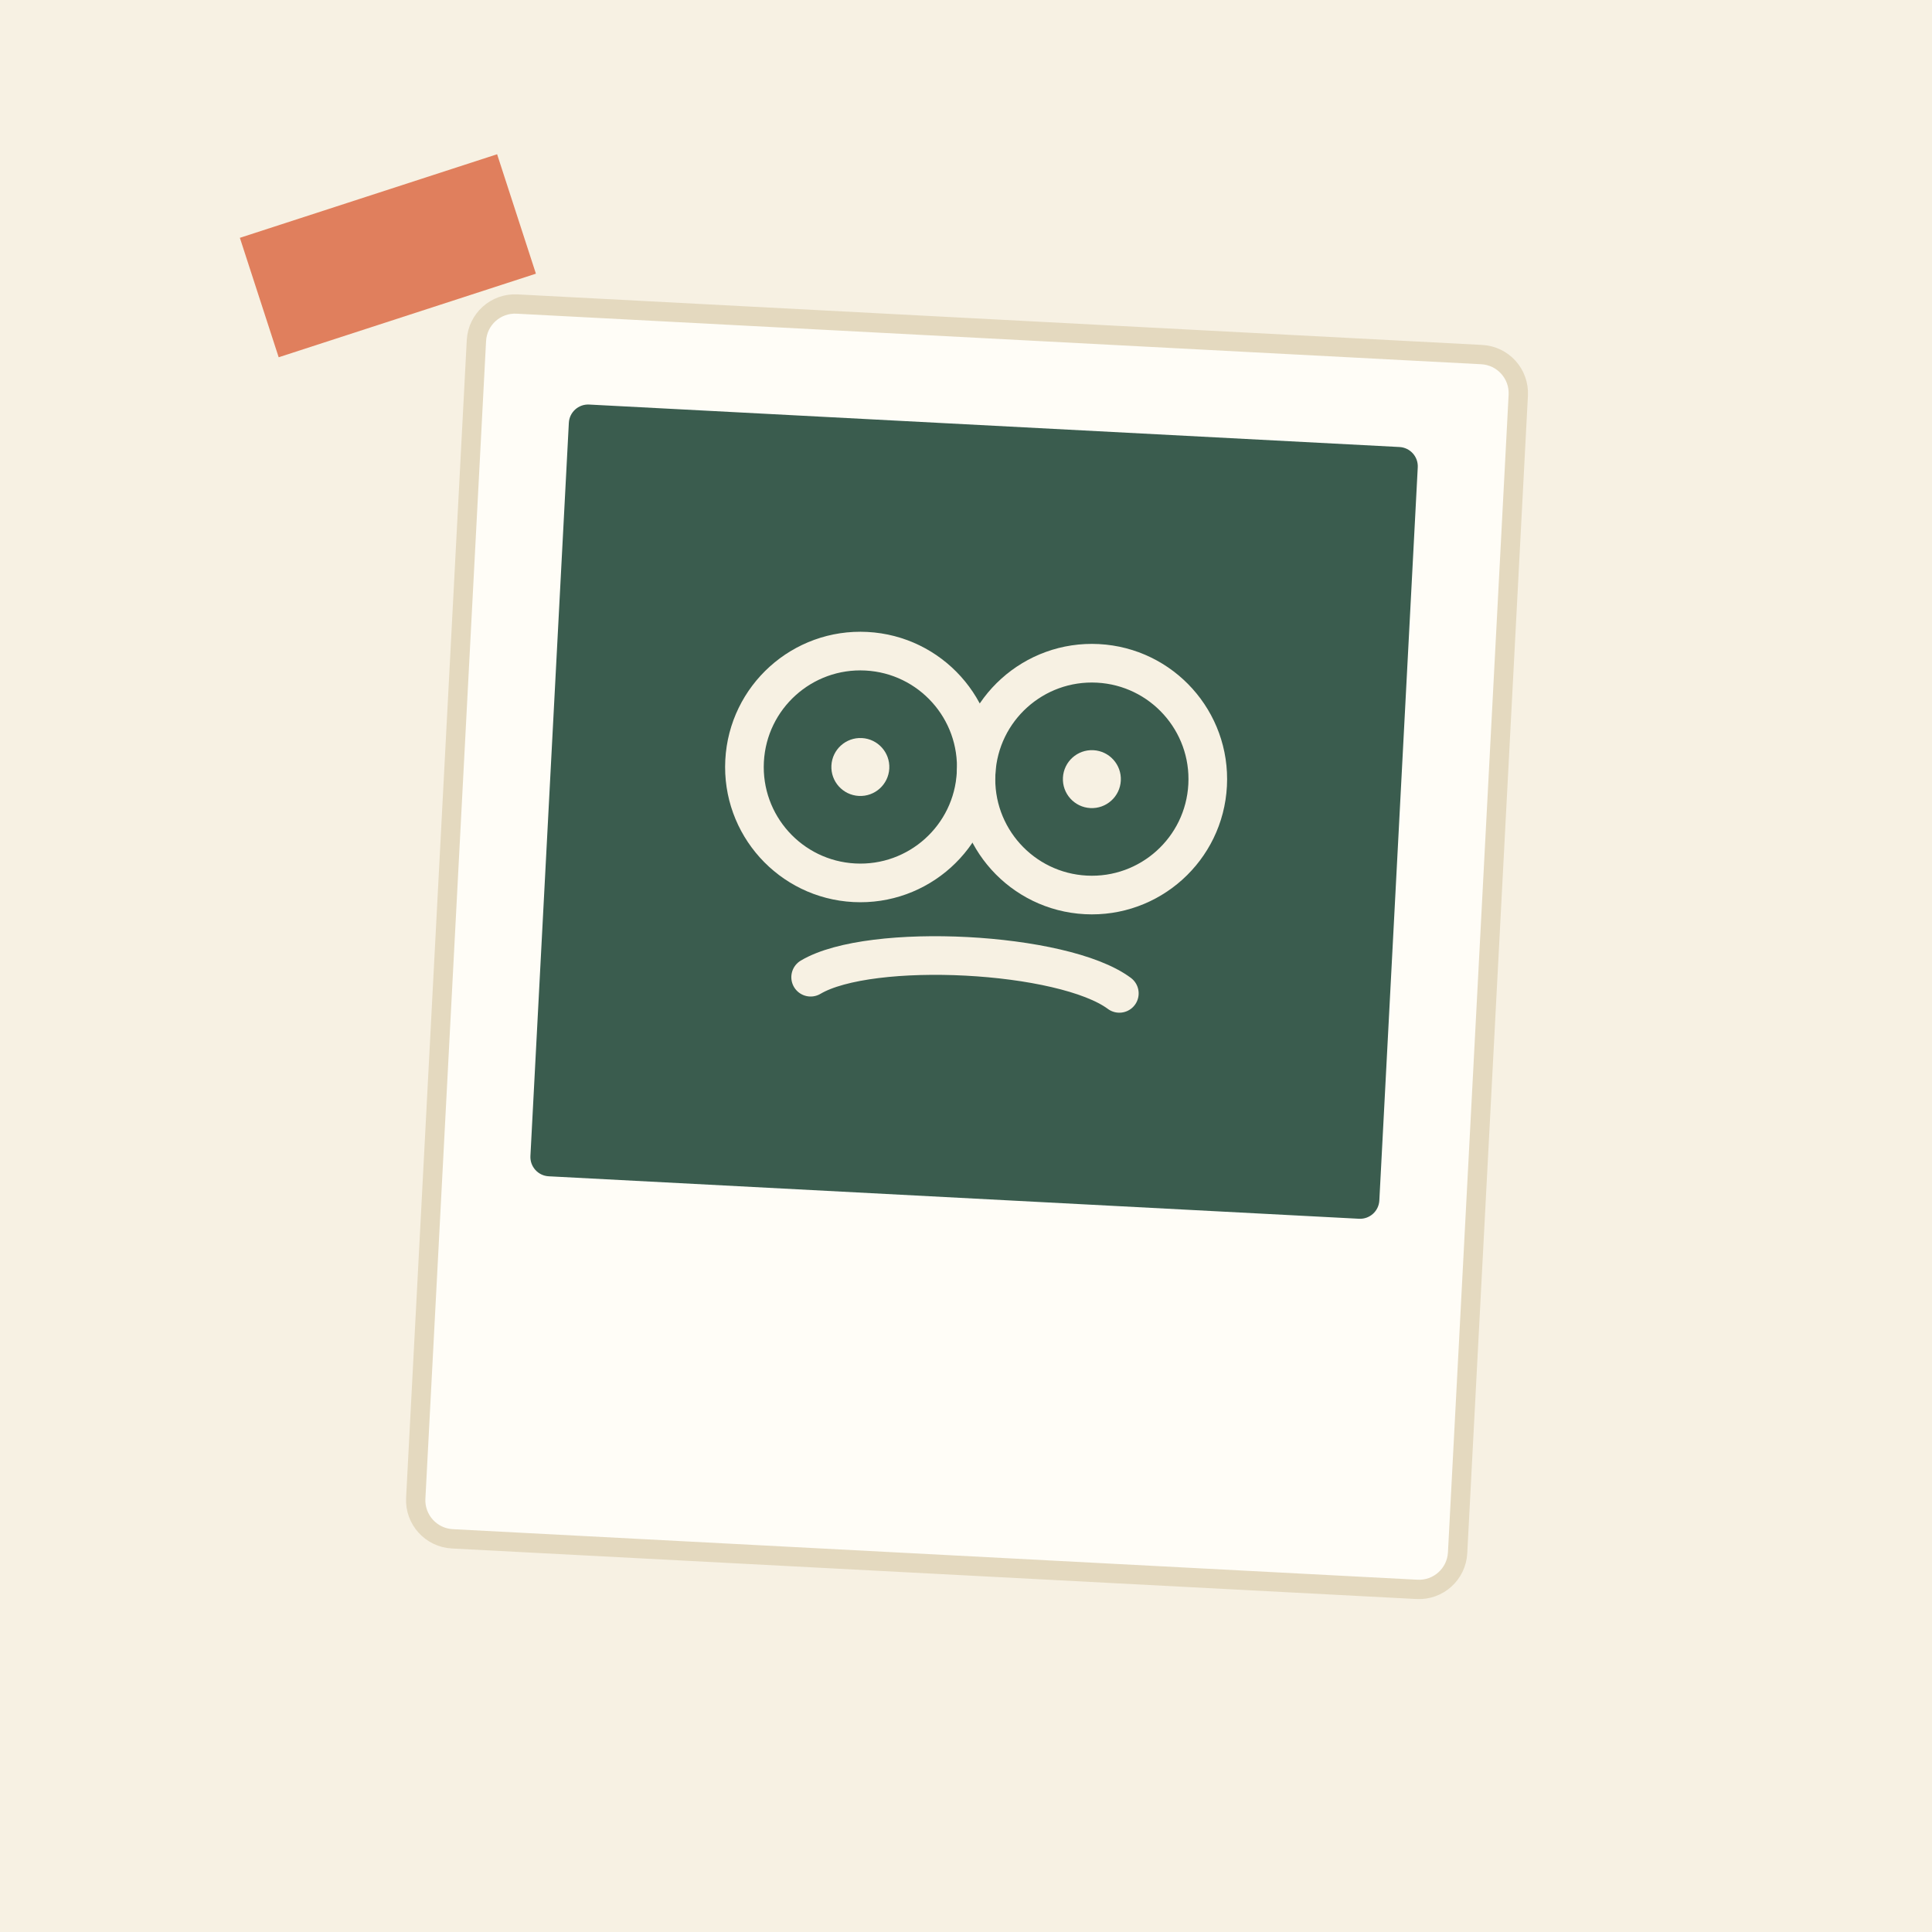
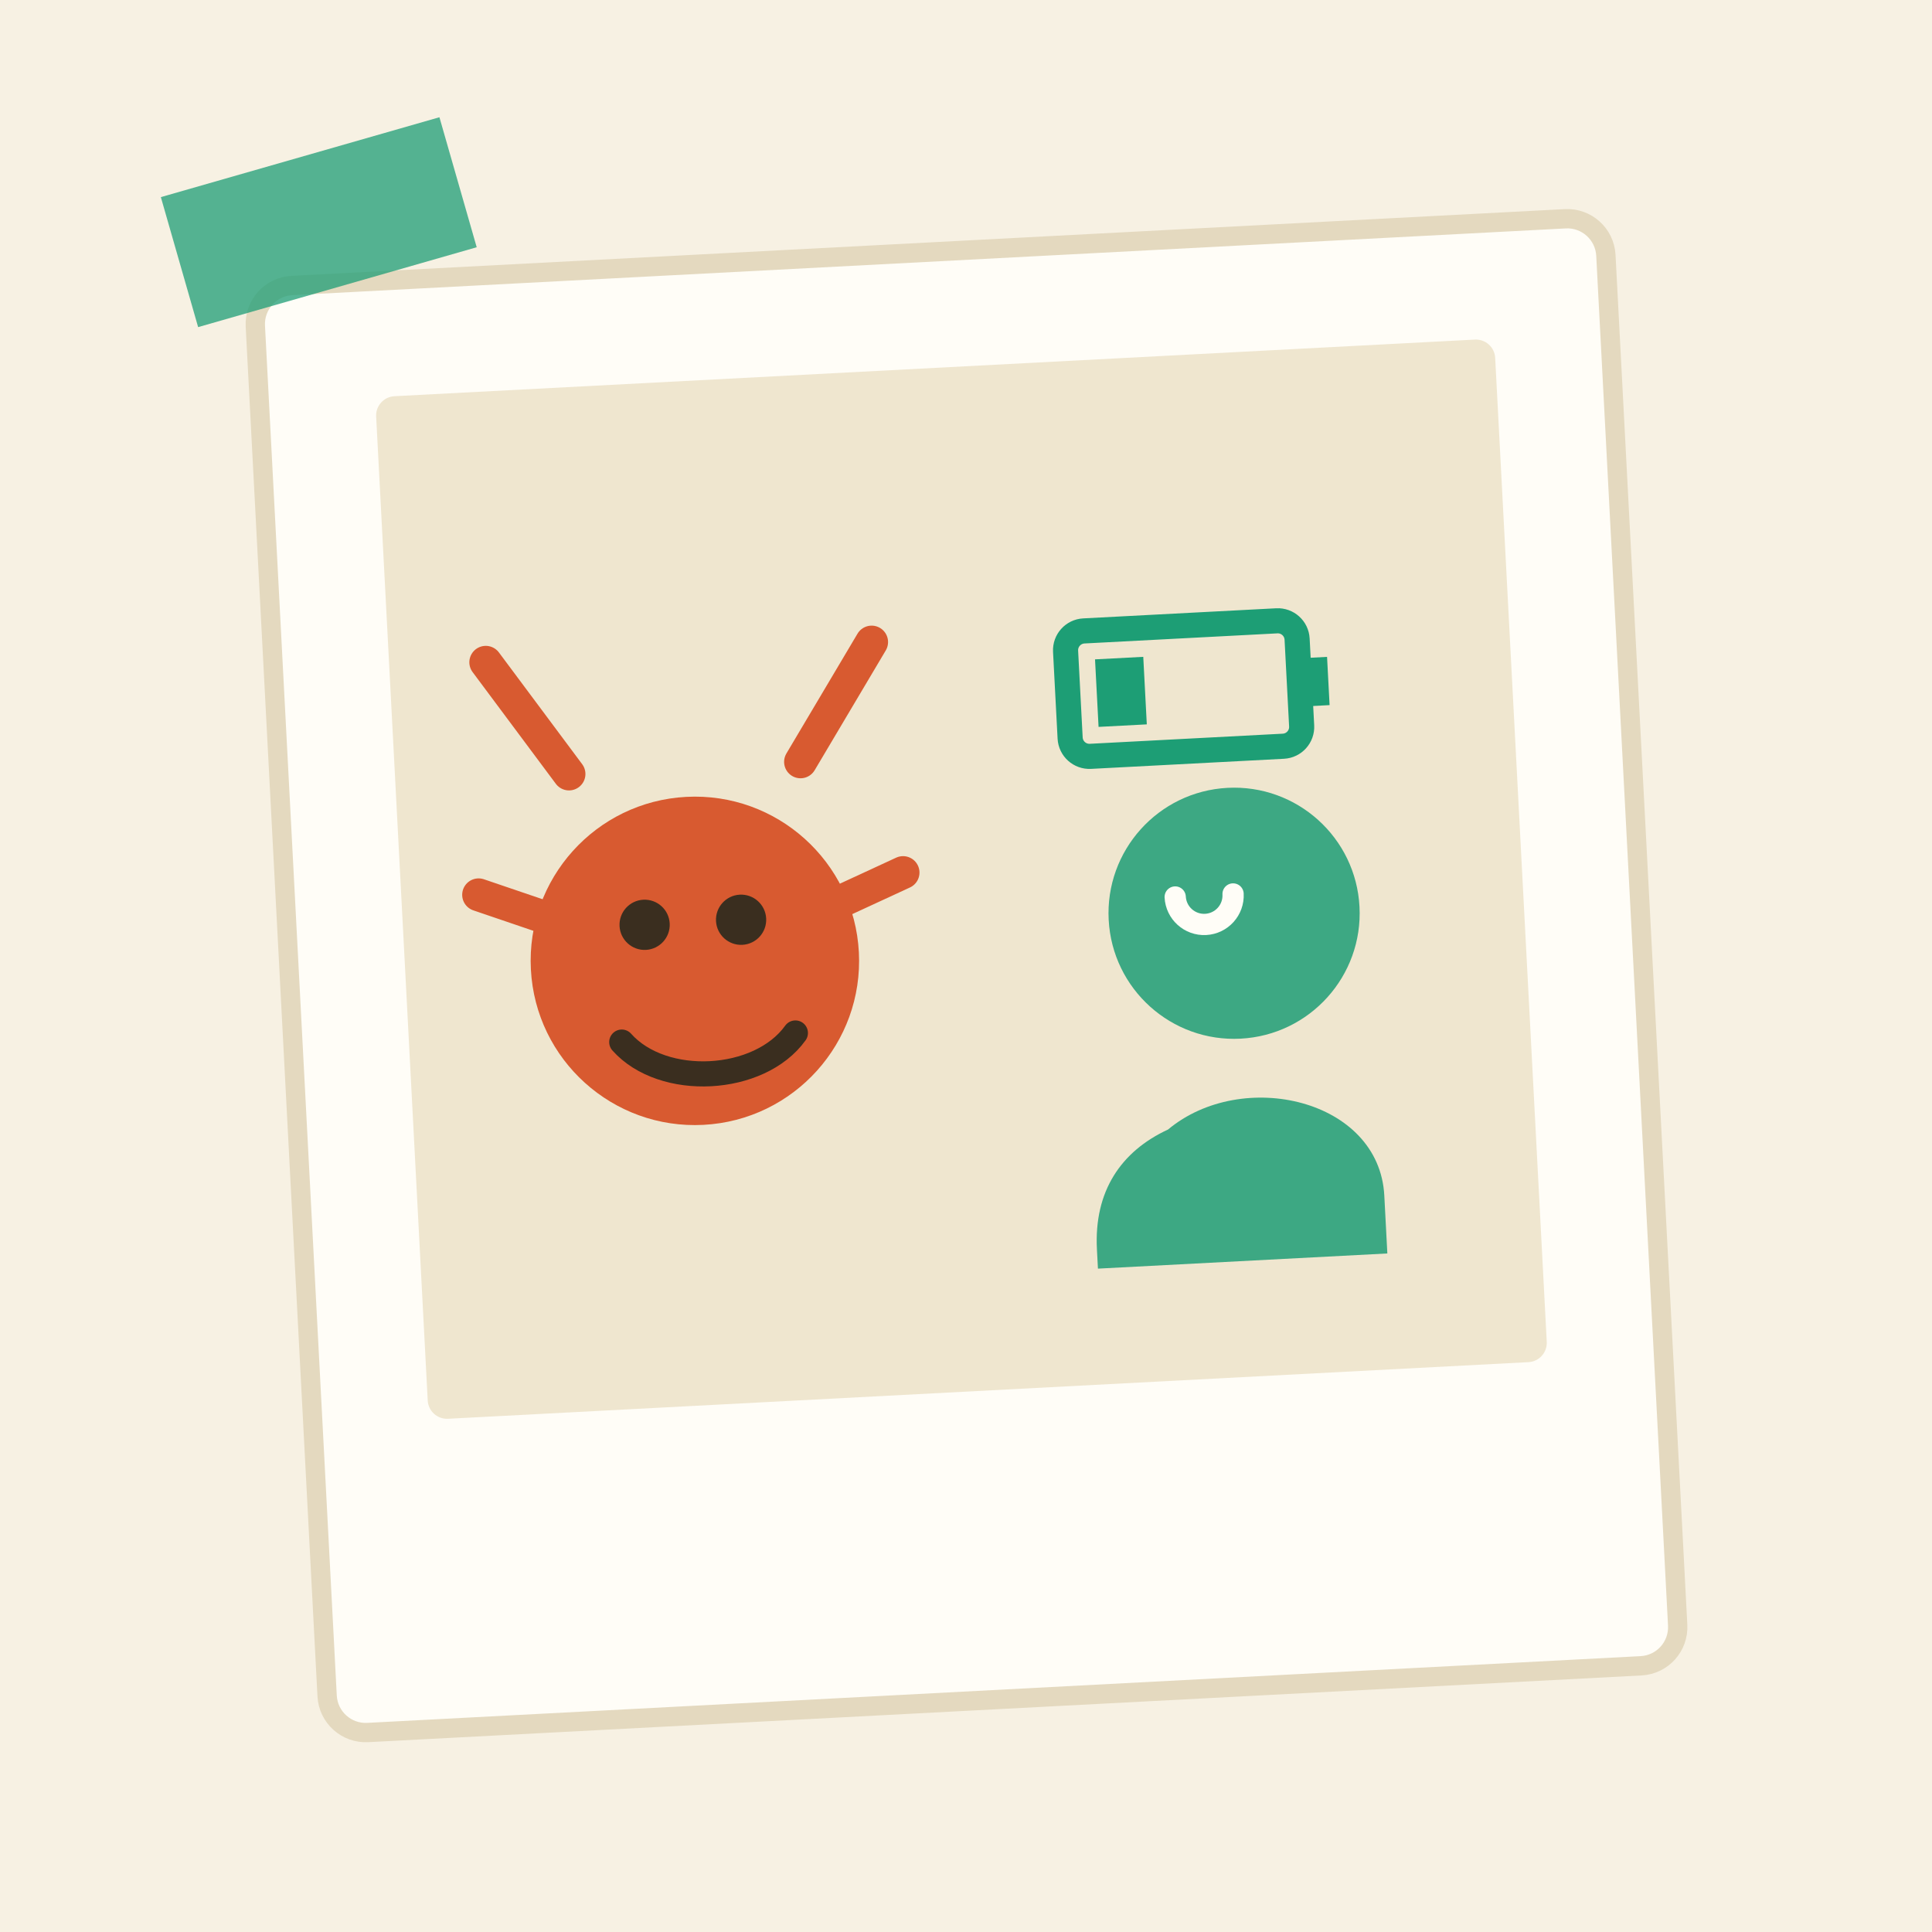
<svg xmlns="http://www.w3.org/2000/svg" viewBox="0 0 200 200">
  <rect width="200" height="200" fill="#f7f1e3" />
-   <g transform="rotate(3 100 100)">
-     <rect x="46" y="34" width="108" height="128" rx="4" fill="#fffdf7" stroke="#e4d9bf" stroke-width="2" />
-     <rect x="56" y="44" width="88" height="80" rx="2" fill="#3a5c4e" />
-     <circle cx="88" cy="80" r="12" fill="none" stroke="#f7f1e3" stroke-width="4" />
-     <circle cx="112" cy="80" r="12" fill="none" stroke="#f7f1e3" stroke-width="4" />
-     <circle cx="88" cy="80" r="3" fill="#f7f1e3" />
-     <circle cx="112" cy="80" r="3" fill="#f7f1e3" />
-     <path d="M84 102c6-4 26-4 32 0" fill="none" stroke="#f7f1e3" stroke-width="4" stroke-linecap="round" />
+   <g transform="rotate(-3 100 100)">
+     <rect x="30" y="26" width="140" height="150" rx="4" fill="#fffdf7" stroke="#e4d9bf" stroke-width="2" />
+     <rect x="42" y="38" width="116" height="106" rx="2" fill="#efe6cf" />
+     <circle cx="72" cy="98" r="17" fill="#d85a30" />
+     <circle cx="67" cy="94" r="2.6" fill="#3a2e1f" />
+     <circle cx="77" cy="94" r="2.6" fill="#3a2e1f" />
+     <path d="M64 106c4 5 14 5 18 0" fill="none" stroke="#3a2e1f" stroke-width="2.6" stroke-linecap="round" />
+     <path d="M52 66l8 12M92 66l-8 12M50 90l10 4M94 90l-10 4" stroke="#d85a30" stroke-width="3.4" stroke-linecap="round" />
+     <circle cx="128" cy="96" r="13" fill="#1d9e75" opacity="0.85" />
+     <path d="M122 94a3 3 0 1 0 6 0" stroke="#fffdf7" stroke-width="2.2" fill="none" stroke-linecap="round" />
+     <path d="M120 118c8-6 22-2 22 8v6h-30v-2c0-6 3-10 8-12z" fill="#1d9e75" opacity="0.85" />
+     <rect x="112" y="66" width="24" height="13" rx="2" fill="none" stroke="#1d9e75" stroke-width="2.6" />
+     <rect x="136" y="70" width="3" height="5" fill="#1d9e75" />
+     <rect x="115" y="69" width="5" height="7" fill="#1d9e75" />
  </g>
-   <rect x="26" y="20" width="28" height="13" fill="#d85a30" opacity="0.75" transform="rotate(-18 40 26)" />
+   <rect x="18" y="16" width="30" height="14" fill="#1d9e75" opacity="0.75" transform="rotate(-16 33 23)" />
</svg>
